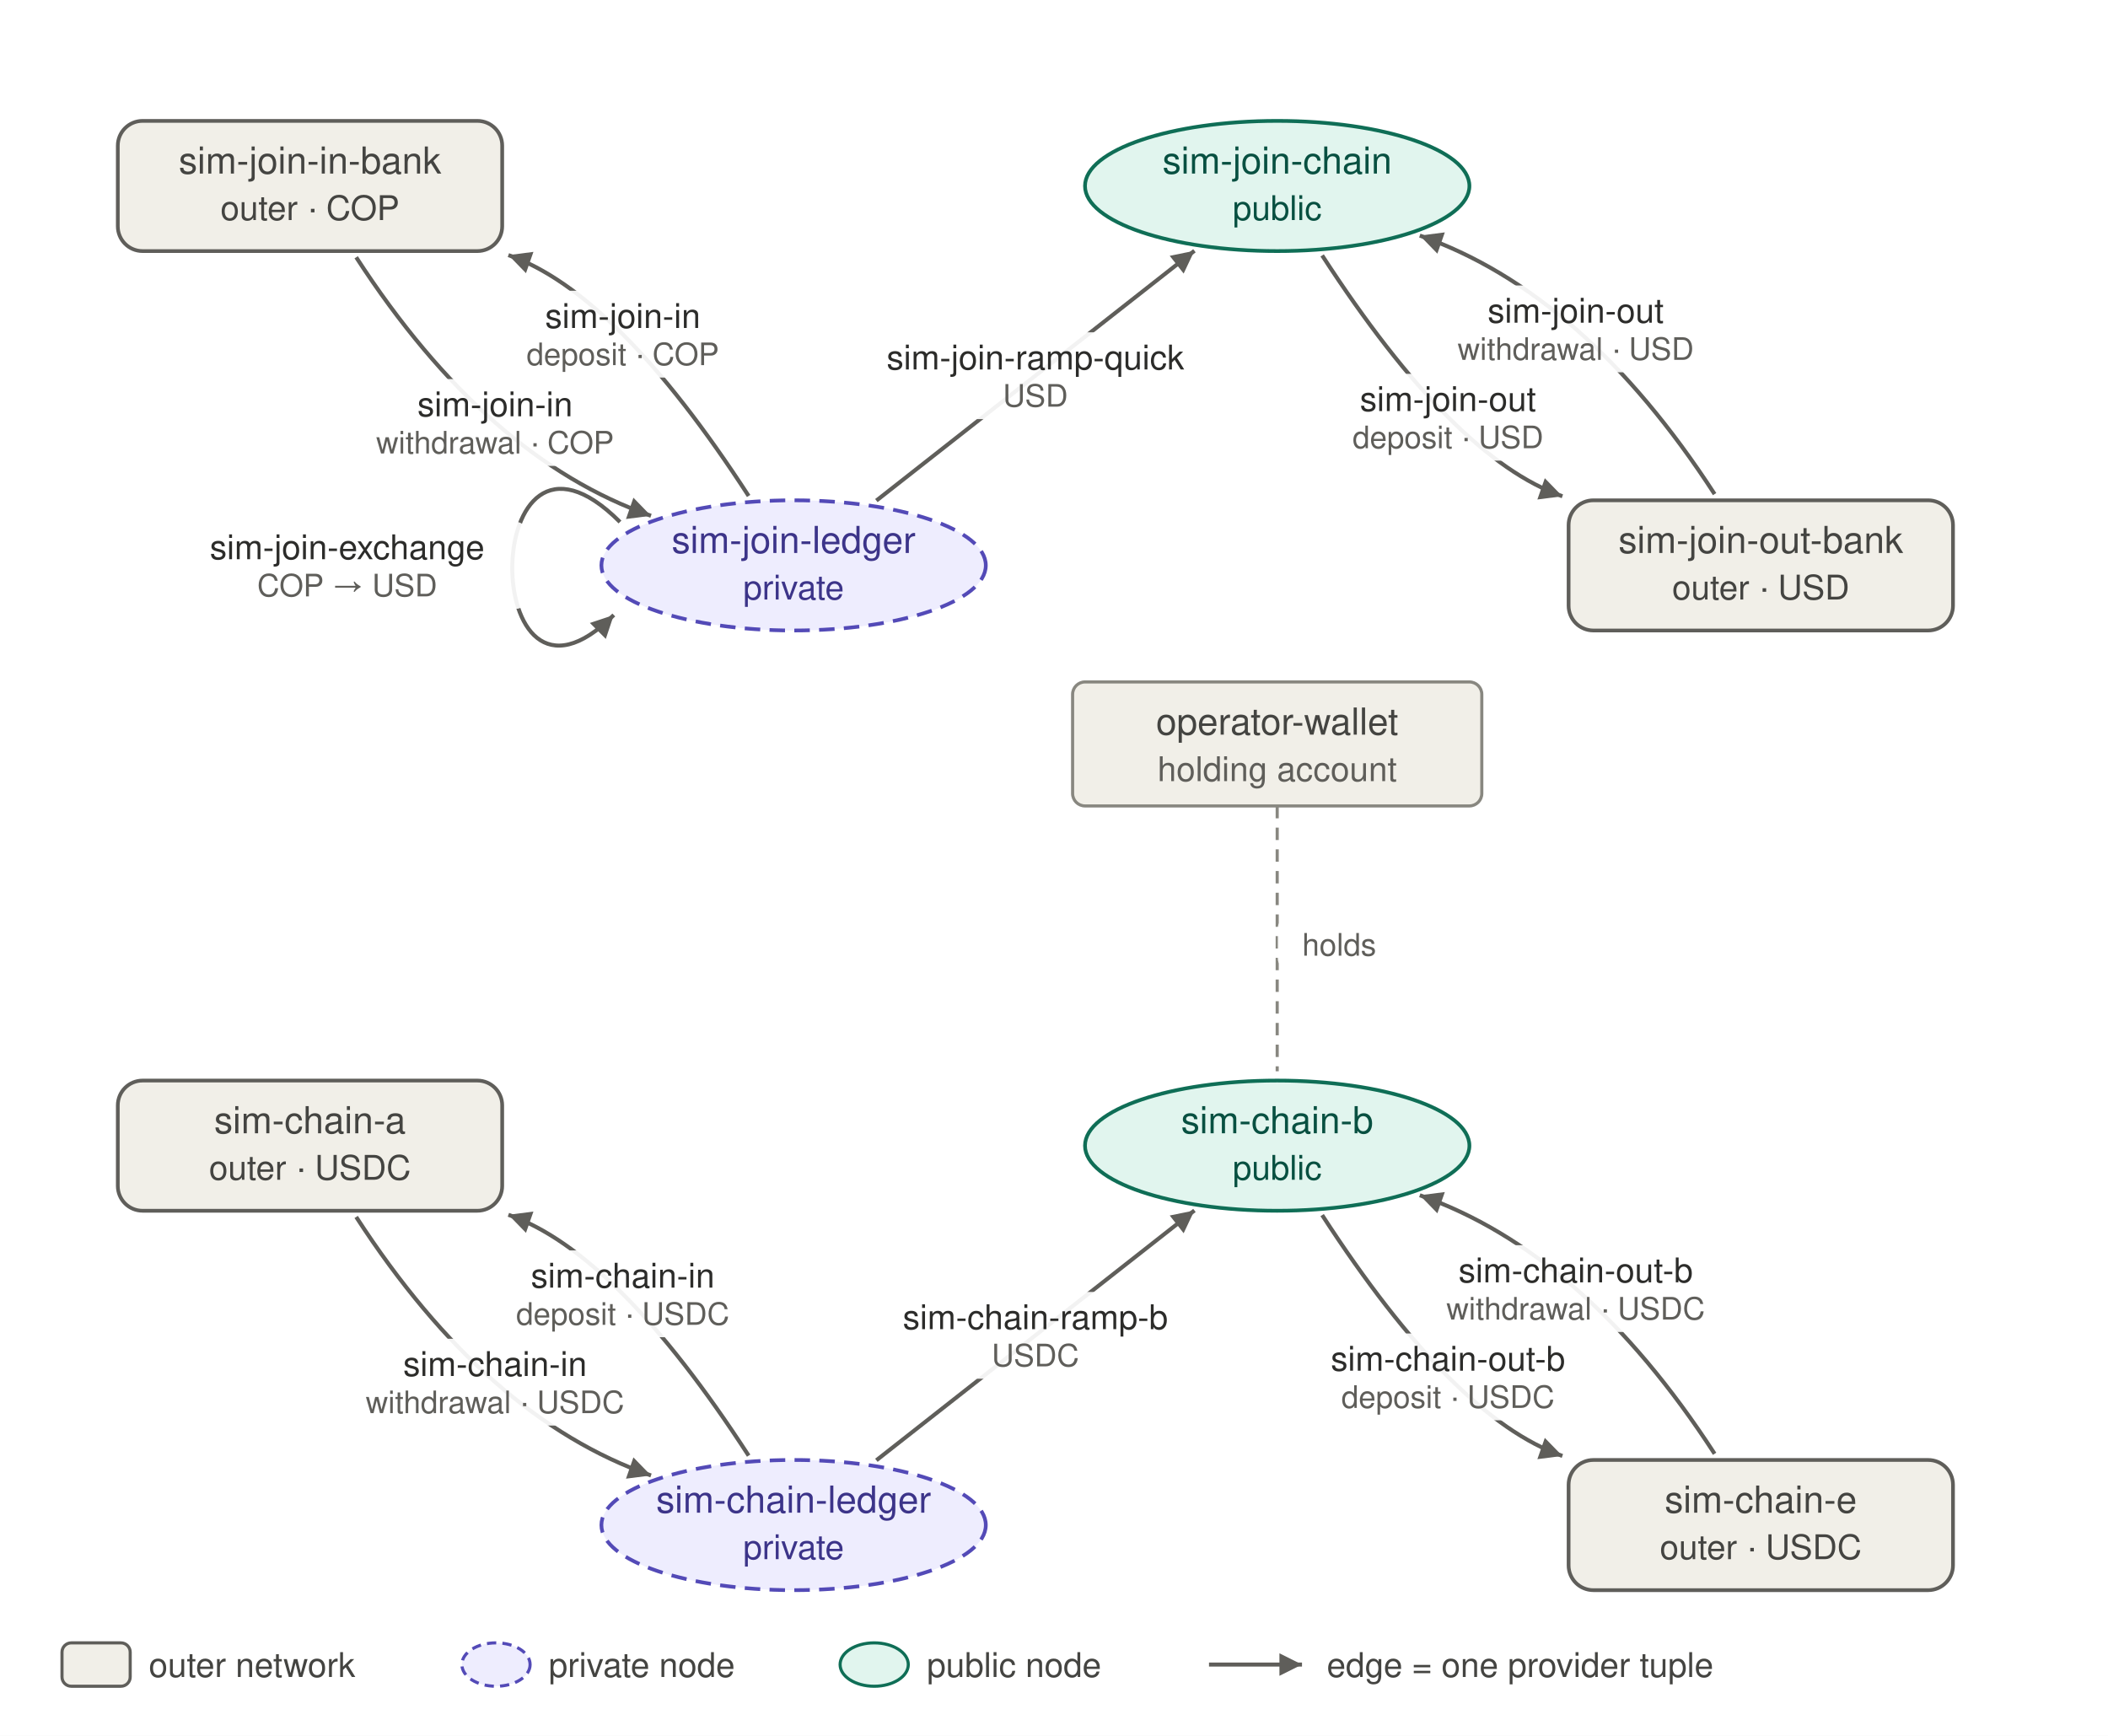
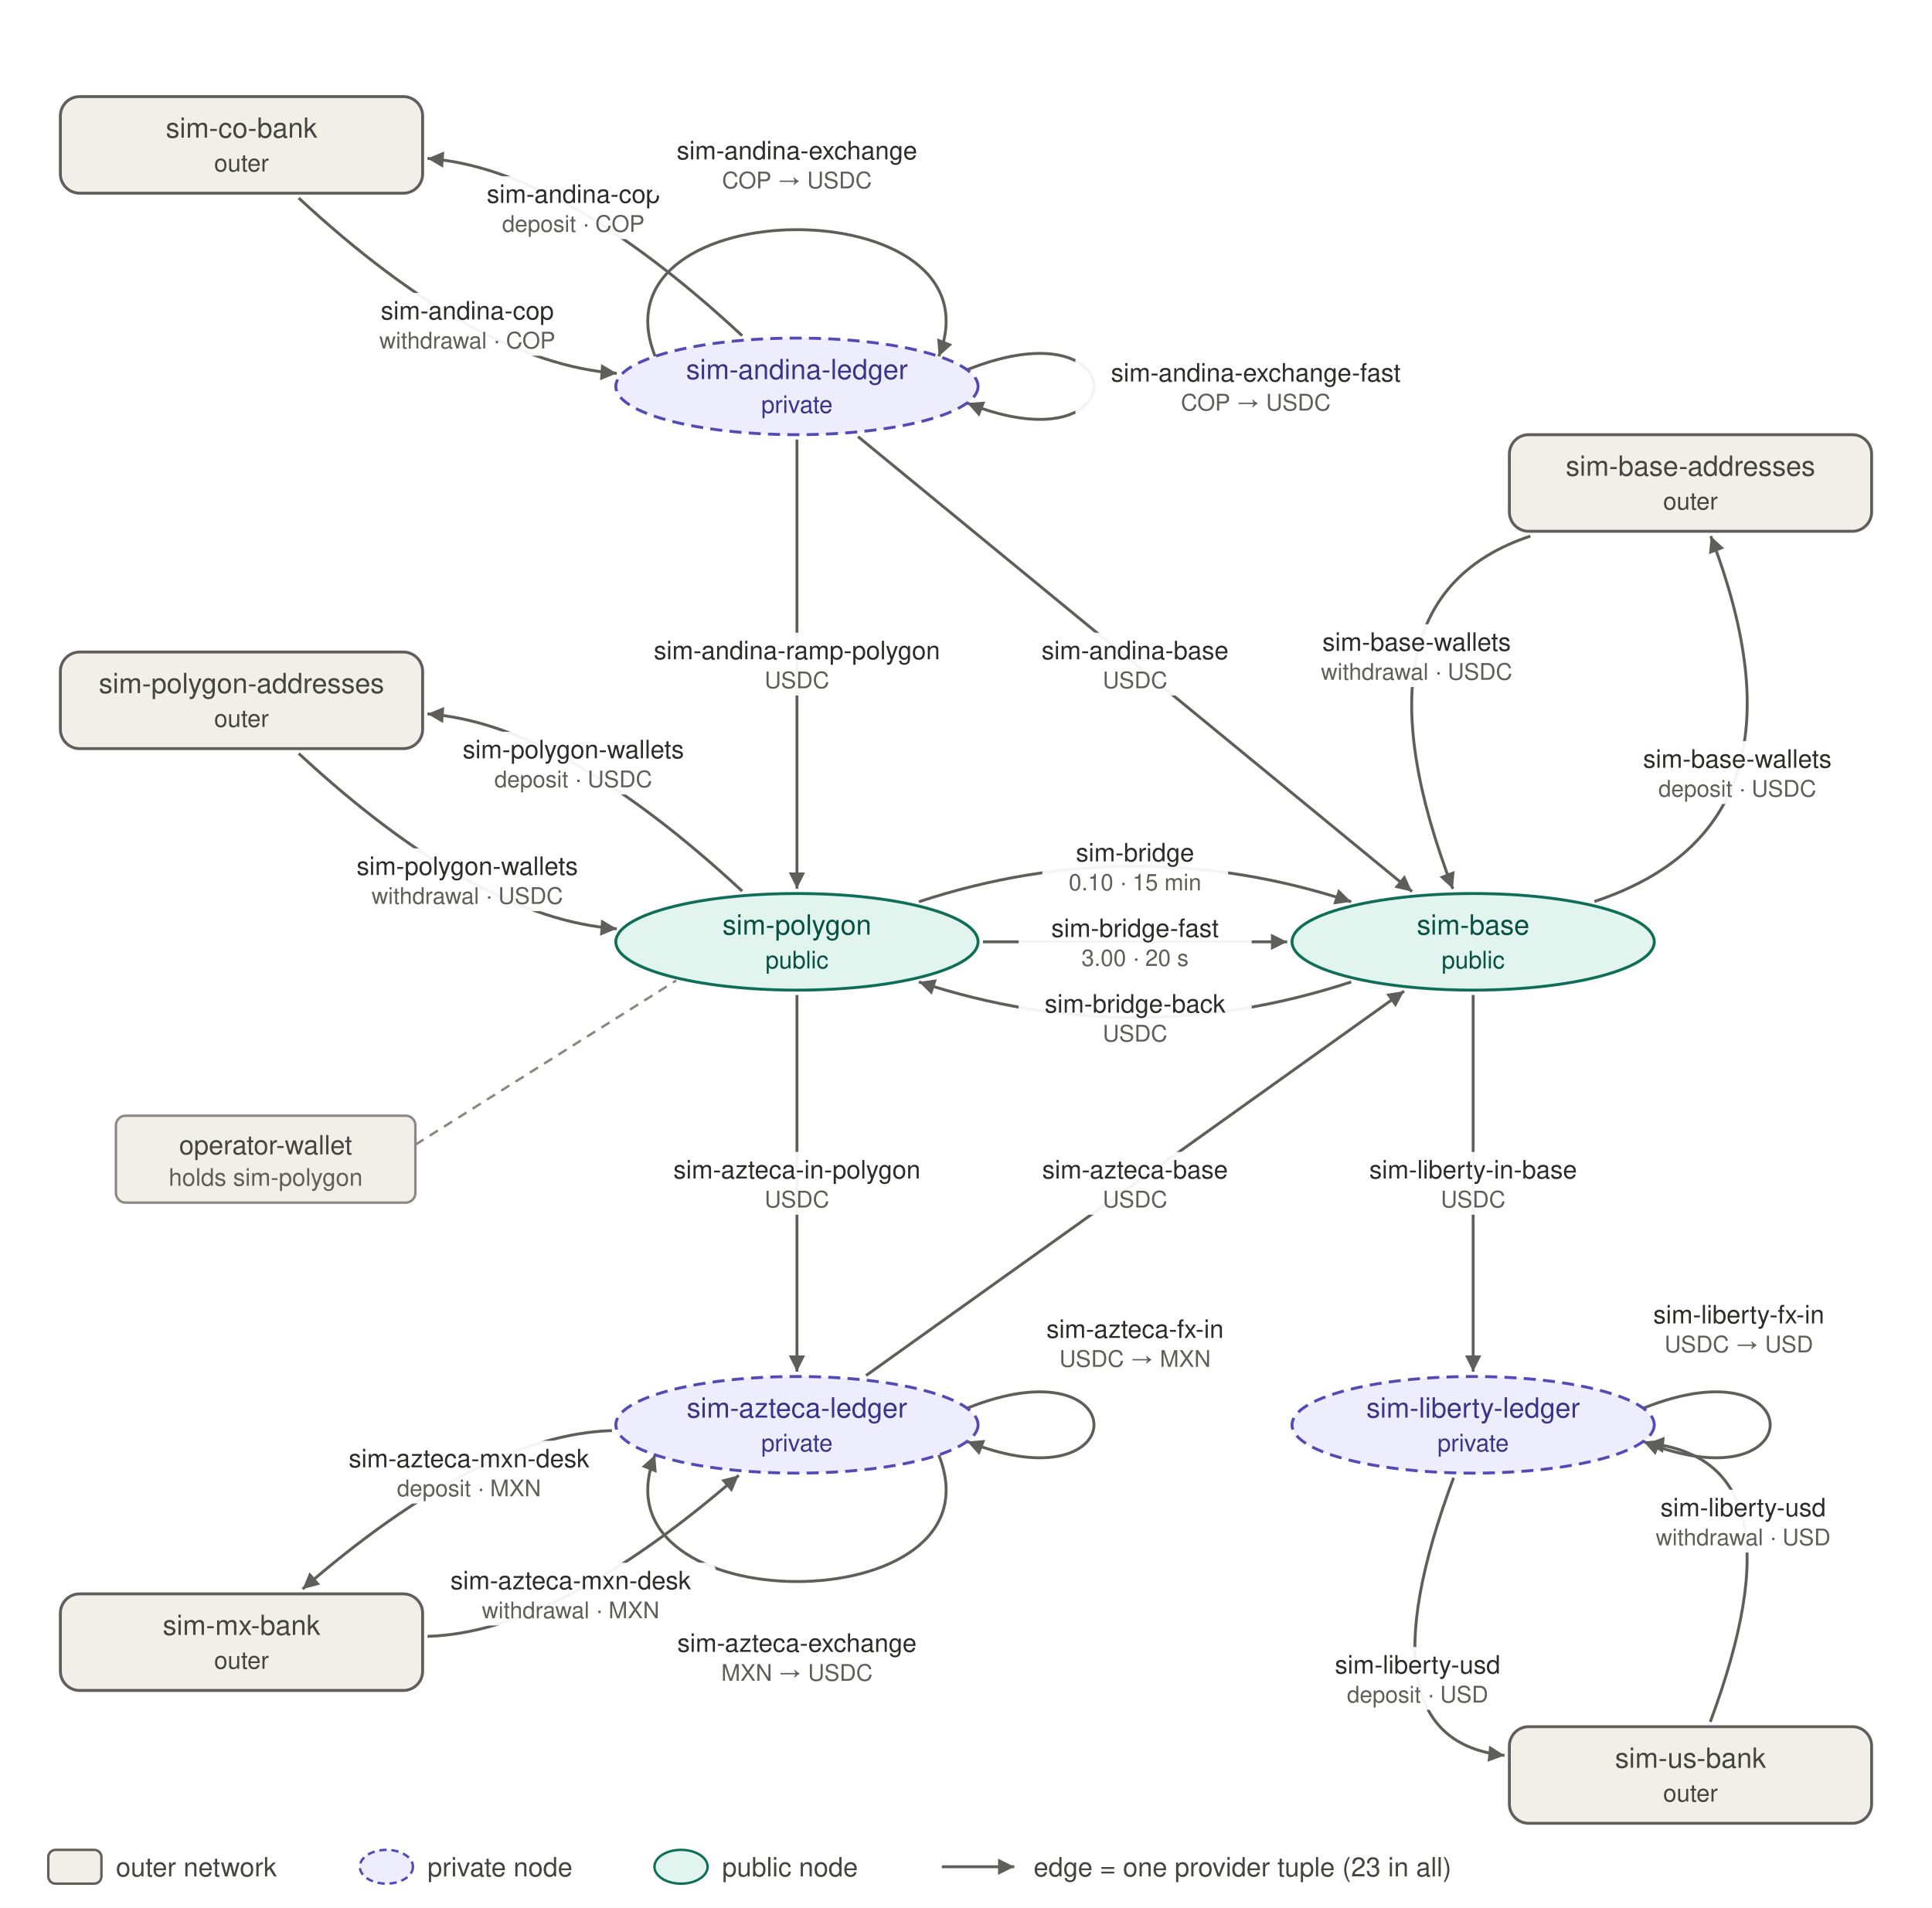
- <svg xmlns="http://www.w3.org/2000/svg" width="680" height="560" viewBox="0 0 680 560" role="img" font-family="Helvetica, Arial, sans-serif">
+ <svg xmlns="http://www.w3.org/2000/svg" width="800" height="790" viewBox="0 0 800 790" role="img" font-family="Helvetica, Arial, sans-serif">
  <defs>
    <marker id="a" viewBox="0 0 10 10" refX="9" refY="5" markerWidth="7" markerHeight="7" orient="auto-start-reverse">
      <path d="M1 1L9 5L1 9z" fill="#5F5E5A" />
    </marker>
  </defs>
-   <rect width="680" height="560" fill="#FFFFFF" />
-   <path d="M114.9 83.0 Q157.0 147.9 210.0 166.4" fill="none" stroke="#5F5E5A" stroke-width="1.3" marker-end="url(#a)" />
-   <path d="M241.5 160.0 Q199.0 94.5 164.0 82.3" fill="none" stroke="#5F5E5A" stroke-width="1.3" marker-end="url(#a)" />
-   <path d="M282.7 161.5 Q334.0 121.2 385.3 80.9" fill="none" stroke="#5F5E5A" stroke-width="1.3" marker-end="url(#a)" />
-   <path d="M426.5 82.4 Q469.0 147.9 504.0 160.1" fill="none" stroke="#5F5E5A" stroke-width="1.3" marker-end="url(#a)" />
-   <path d="M553.1 159.4 Q511.0 94.5 458.0 76.0" fill="none" stroke="#5F5E5A" stroke-width="1.3" marker-end="url(#a)" />
-   <path d="M114.9 392.6 Q157.0 457.5 210.0 476.0" fill="none" stroke="#5F5E5A" stroke-width="1.3" marker-end="url(#a)" />
-   <path d="M241.5 469.6 Q199.0 404.1 164.0 391.9" fill="none" stroke="#5F5E5A" stroke-width="1.3" marker-end="url(#a)" />
-   <path d="M282.7 471.1 Q334.0 430.8 385.3 390.5" fill="none" stroke="#5F5E5A" stroke-width="1.3" marker-end="url(#a)" />
-   <path d="M426.5 392.0 Q469.0 457.5 504.0 469.7" fill="none" stroke="#5F5E5A" stroke-width="1.3" marker-end="url(#a)" />
-   <path d="M553.1 469.0 Q511.0 404.1 458.0 385.6" fill="none" stroke="#5F5E5A" stroke-width="1.3" marker-end="url(#a)" />
-   <path d="M200.0 168.4 C154.0 122.4, 154.0 242.4, 198.0 198.4" fill="none" stroke="#5F5E5A" stroke-width="1.3" marker-end="url(#a)" />
-   <line x1="412.0" y1="260.0" x2="412.0" y2="345.6" stroke="#888780" stroke-width="1" stroke-dasharray="4 3" />
-   <rect x="38.0" y="39.0" width="124" height="42" rx="8" fill="#F1EFE8" stroke="#5F5E5A" stroke-width="1.2" />
-   <text x="100.0" y="56.0" font-size="12" font-weight="500" fill="#444441" text-anchor="middle">sim-join-in-bank</text>
-   <text x="100.0" y="71.0" font-size="11" fill="#444441" text-anchor="middle">outer · COP</text>
-   <ellipse cx="256.0" cy="182.4" rx="62.0" ry="21.0" fill="#EEEDFE" stroke="#534AB7" stroke-width="1.2" stroke-dasharray="5 3" />
-   <text x="256.0" y="178.4" font-size="12" font-weight="500" fill="#3C3489" text-anchor="middle">sim-join-ledger</text>
-   <text x="256.0" y="193.4" font-size="11" fill="#3C3489" text-anchor="middle">private</text>
-   <ellipse cx="412.0" cy="60.0" rx="62.0" ry="21.0" fill="#E1F5EE" stroke="#0F6E56" stroke-width="1.2" />
-   <text x="412.0" y="56.0" font-size="12" font-weight="500" fill="#085041" text-anchor="middle">sim-join-chain</text>
-   <text x="412.0" y="71.0" font-size="11" fill="#085041" text-anchor="middle">public</text>
-   <rect x="506.0" y="161.4" width="124" height="42" rx="8" fill="#F1EFE8" stroke="#5F5E5A" stroke-width="1.2" />
-   <text x="568.0" y="178.4" font-size="12" font-weight="500" fill="#444441" text-anchor="middle">sim-join-out-bank</text>
-   <text x="568.0" y="193.4" font-size="11" fill="#444441" text-anchor="middle">outer · USD</text>
-   <rect x="38.0" y="348.6" width="124" height="42" rx="8" fill="#F1EFE8" stroke="#5F5E5A" stroke-width="1.2" />
-   <text x="100.0" y="365.6" font-size="12" font-weight="500" fill="#444441" text-anchor="middle">sim-chain-a</text>
-   <text x="100.0" y="380.6" font-size="11" fill="#444441" text-anchor="middle">outer · USDC</text>
-   <ellipse cx="256.0" cy="492.0" rx="62.0" ry="21.0" fill="#EEEDFE" stroke="#534AB7" stroke-width="1.2" stroke-dasharray="5 3" />
-   <text x="256.0" y="488.0" font-size="12" font-weight="500" fill="#3C3489" text-anchor="middle">sim-chain-ledger</text>
-   <text x="256.0" y="503.0" font-size="11" fill="#3C3489" text-anchor="middle">private</text>
-   <ellipse cx="412.0" cy="369.6" rx="62.0" ry="21.0" fill="#E1F5EE" stroke="#0F6E56" stroke-width="1.2" />
-   <text x="412.0" y="365.6" font-size="12" font-weight="500" fill="#085041" text-anchor="middle">sim-chain-b</text>
-   <text x="412.0" y="380.6" font-size="11" fill="#085041" text-anchor="middle">public</text>
-   <rect x="506.0" y="471.0" width="124" height="42" rx="8" fill="#F1EFE8" stroke="#5F5E5A" stroke-width="1.2" />
-   <text x="568.0" y="488.0" font-size="12" font-weight="500" fill="#444441" text-anchor="middle">sim-chain-e</text>
-   <text x="568.0" y="503.0" font-size="11" fill="#444441" text-anchor="middle">outer · USDC</text>
-   <rect x="346.0" y="220.0" width="132" height="40" rx="4" fill="#F1EFE8" stroke="#888780" stroke-width="1" />
-   <text x="412.0" y="237.0" font-size="12" font-weight="500" fill="#444441" text-anchor="middle">operator-wallet</text>
-   <text x="412.0" y="252.0" font-size="11" fill="#5F5E5A" text-anchor="middle">holding account</text>
-   <rect x="109.3" y="122.3" width="100.8" height="28" rx="3" fill="#FFFFFF" fill-opacity="0.92" />
-   <text x="159.7" y="134.3" font-size="11" font-weight="500" fill="#2C2C2A" text-anchor="middle">sim-join-in</text>
-   <text x="159.7" y="146.3" font-size="10" fill="#5F5E5A" text-anchor="middle">withdrawal · COP</text>
-   <rect x="159.2" y="93.8" width="83.4" height="28" rx="3" fill="#FFFFFF" fill-opacity="0.92" />
-   <text x="200.9" y="105.8" font-size="11" font-weight="500" fill="#2C2C2A" text-anchor="middle">sim-join-in</text>
-   <text x="200.9" y="117.8" font-size="10" fill="#5F5E5A" text-anchor="middle">deposit · COP</text>
-   <rect x="270.1" y="107.2" width="127.7" height="28" rx="3" fill="#FFFFFF" fill-opacity="0.92" />
-   <text x="334.0" y="119.2" font-size="11" font-weight="500" fill="#2C2C2A" text-anchor="middle">sim-join-ramp-quick</text>
-   <text x="334.0" y="131.2" font-size="10" fill="#5F5E5A" text-anchor="middle">USD</text>
-   <rect x="425.3" y="120.6" width="83.6" height="28" rx="3" fill="#FFFFFF" fill-opacity="0.92" />
-   <text x="467.1" y="132.6" font-size="11" font-weight="500" fill="#2C2C2A" text-anchor="middle">sim-join-out</text>
-   <text x="467.1" y="144.6" font-size="10" fill="#5F5E5A" text-anchor="middle">deposit · USD</text>
-   <rect x="457.9" y="92.1" width="100.8" height="28" rx="3" fill="#FFFFFF" fill-opacity="0.92" />
-   <text x="508.3" y="104.1" font-size="11" font-weight="500" fill="#2C2C2A" text-anchor="middle">sim-join-out</text>
-   <text x="508.3" y="116.1" font-size="10" fill="#5F5E5A" text-anchor="middle">withdrawal · USD</text>
-   <rect x="106.4" y="431.9" width="106.6" height="28" rx="3" fill="#FFFFFF" fill-opacity="0.92" />
-   <text x="159.7" y="443.9" font-size="11" font-weight="500" fill="#2C2C2A" text-anchor="middle">sim-chain-in</text>
-   <text x="159.7" y="455.9" font-size="10" fill="#5F5E5A" text-anchor="middle">withdrawal · USDC</text>
-   <rect x="156.3" y="403.4" width="89.2" height="28" rx="3" fill="#FFFFFF" fill-opacity="0.92" />
-   <text x="200.9" y="415.4" font-size="11" font-weight="500" fill="#2C2C2A" text-anchor="middle">sim-chain-in</text>
-   <text x="200.9" y="427.4" font-size="10" fill="#5F5E5A" text-anchor="middle">deposit · USDC</text>
-   <rect x="279.6" y="416.8" width="108.8" height="28" rx="3" fill="#FFFFFF" fill-opacity="0.92" />
-   <text x="334.0" y="428.8" font-size="11" font-weight="500" fill="#2C2C2A" text-anchor="middle">sim-chain-ramp-b</text>
-   <text x="334.0" y="440.8" font-size="10" fill="#5F5E5A" text-anchor="middle">USDC</text>
-   <rect x="415.9" y="430.2" width="102.5" height="28" rx="3" fill="#FFFFFF" fill-opacity="0.92" />
-   <text x="467.1" y="442.2" font-size="11" font-weight="500" fill="#2C2C2A" text-anchor="middle">sim-chain-out-b</text>
-   <text x="467.1" y="454.2" font-size="10" fill="#5F5E5A" text-anchor="middle">deposit · USDC</text>
-   <rect x="455.0" y="401.7" width="106.6" height="28" rx="3" fill="#FFFFFF" fill-opacity="0.92" />
-   <text x="508.3" y="413.7" font-size="11" font-weight="500" fill="#2C2C2A" text-anchor="middle">sim-chain-out-b</text>
-   <text x="508.3" y="425.7" font-size="10" fill="#5F5E5A" text-anchor="middle">withdrawal · USDC</text>
-   <rect x="54.5" y="168.4" width="115.1" height="28" rx="3" fill="#FFFFFF" fill-opacity="0.92" />
-   <text x="112.0" y="180.4" font-size="11" font-weight="500" fill="#2C2C2A" text-anchor="middle">sim-join-exchange</text>
-   <text x="112.0" y="192.4" font-size="10" fill="#5F5E5A" text-anchor="middle">COP → USD</text>
-   <rect x="412.2" y="296.3" width="39.5" height="16" rx="3" fill="#FFFFFF" fill-opacity="0.92" />
-   <text x="432.0" y="308.3" font-size="10" fill="#5F5E5A" text-anchor="middle">holds</text>
+   <rect width="800" height="790" fill="#FFFFFF" />
+   <path d="M123.7 82.0 Q197.5 150.4 255.4 154.6" fill="none" stroke="#5F5E5A" stroke-width="1.2" marker-end="url(#a)" />
+   <path d="M307.3 139.0 Q232.5 69.6 177.0 65.6" fill="none" stroke="#5F5E5A" stroke-width="1.2" marker-end="url(#a)" />
+   <path d="M330.0 182.0 Q330.0 275.0 330.0 368.0" fill="none" stroke="#5F5E5A" stroke-width="1.2" marker-end="url(#a)" />
+   <path d="M355.3 180.8 Q470.0 275.0 584.7 369.2" fill="none" stroke="#5F5E5A" stroke-width="1.2" marker-end="url(#a)" />
+   <path d="M177.0 677.6 Q231.0 676.0 305.9 610.9" fill="none" stroke="#5F5E5A" stroke-width="1.2" marker-end="url(#a)" />
+   <path d="M253.4 592.4 Q199.0 594.0 125.3 658.0" fill="none" stroke="#5F5E5A" stroke-width="1.2" marker-end="url(#a)" />
+   <path d="M358.6 569.6 Q470.0 490.0 581.4 410.4" fill="none" stroke="#5F5E5A" stroke-width="1.2" marker-end="url(#a)" />
+   <path d="M330.0 412.0 Q330.0 490.0 330.0 568.0" fill="none" stroke="#5F5E5A" stroke-width="1.2" marker-end="url(#a)" />
+   <path d="M708.2 713.0 Q748.5 604.5 682.3 597.6" fill="none" stroke="#5F5E5A" stroke-width="1.2" marker-end="url(#a)" />
+   <path d="M601.9 611.9 Q561.5 720.5 623.0 726.9" fill="none" stroke="#5F5E5A" stroke-width="1.2" marker-end="url(#a)" />
+   <path d="M610.0 412.0 Q610.0 490.0 610.0 568.0" fill="none" stroke="#5F5E5A" stroke-width="1.2" marker-end="url(#a)" />
+   <path d="M380.5 373.4 Q470.0 344.0 559.5 373.4" fill="none" stroke="#5F5E5A" stroke-width="1.2" marker-end="url(#a)" />
+   <path d="M407.0 390.0 Q470.0 390.0 533.0 390.0" fill="none" stroke="#5F5E5A" stroke-width="1.2" marker-end="url(#a)" />
+   <path d="M559.5 406.6 Q470.0 436.0 380.5 406.6" fill="none" stroke="#5F5E5A" stroke-width="1.2" marker-end="url(#a)" />
+   <path d="M123.7 312.0 Q197.5 380.4 255.4 384.6" fill="none" stroke="#5F5E5A" stroke-width="1.2" marker-end="url(#a)" />
+   <path d="M307.3 369.0 Q232.5 299.6 177.0 295.6" fill="none" stroke="#5F5E5A" stroke-width="1.2" marker-end="url(#a)" />
+   <path d="M633.7 222.0 Q555.6 247.9 601.6 368.1" fill="none" stroke="#5F5E5A" stroke-width="1.2" marker-end="url(#a)" />
+   <path d="M660.2 373.3 Q754.4 342.1 708.4 222.0" fill="none" stroke="#5F5E5A" stroke-width="1.2" marker-end="url(#a)" />
+   <path d="M271.3 147.6 C243.3 77.6, 416.7 77.6, 388.7 147.6" fill="none" stroke="#5F5E5A" stroke-width="1.2" marker-end="url(#a)" />
+   <path d="M400.5 153.1 C470.5 125.1, 470.5 194.9, 400.5 166.9" fill="none" stroke="#5F5E5A" stroke-width="1.2" marker-end="url(#a)" />
+   <path d="M388.7 602.4 C416.7 672.4, 243.3 672.4, 271.3 602.4" fill="none" stroke="#5F5E5A" stroke-width="1.2" marker-end="url(#a)" />
+   <path d="M400.5 583.1 C470.5 555.1, 470.5 624.9, 400.5 596.9" fill="none" stroke="#5F5E5A" stroke-width="1.2" marker-end="url(#a)" />
+   <path d="M680.5 583.1 C750.5 555.1, 750.5 624.9, 680.5 596.9" fill="none" stroke="#5F5E5A" stroke-width="1.2" marker-end="url(#a)" />
+   <line x1="172.0" y1="474.0" x2="280.0" y2="406.0" stroke="#888780" stroke-width="1" stroke-dasharray="4 3" />
+   <rect x="25.0" y="40.0" width="150" height="40" rx="8" fill="#F1EFE8" stroke="#5F5E5A" stroke-width="1.2" />
+   <text x="100" y="57" font-size="11.5" font-weight="500" fill="#444441" text-anchor="middle">sim-co-bank</text>
+   <text x="100" y="71" font-size="10" fill="#444441" text-anchor="middle">outer</text>
+   <ellipse cx="330" cy="160" rx="75.0" ry="20.0" fill="#EEEDFE" stroke="#534AB7" stroke-width="1.2" stroke-dasharray="5 3" />
+   <text x="330" y="157" font-size="11.5" font-weight="500" fill="#3C3489" text-anchor="middle">sim-andina-ledger</text>
+   <text x="330" y="171" font-size="10" fill="#3C3489" text-anchor="middle">private</text>
+   <rect x="25.0" y="270.0" width="150" height="40" rx="8" fill="#F1EFE8" stroke="#5F5E5A" stroke-width="1.2" />
+   <text x="100" y="287" font-size="11.5" font-weight="500" fill="#444441" text-anchor="middle">sim-polygon-addresses</text>
+   <text x="100" y="301" font-size="10" fill="#444441" text-anchor="middle">outer</text>
+   <ellipse cx="330" cy="390" rx="75.0" ry="20.0" fill="#E1F5EE" stroke="#0F6E56" stroke-width="1.2" />
+   <text x="330" y="387" font-size="11.5" font-weight="500" fill="#085041" text-anchor="middle">sim-polygon</text>
+   <text x="330" y="401" font-size="10" fill="#085041" text-anchor="middle">public</text>
+   <ellipse cx="610" cy="390" rx="75.0" ry="20.0" fill="#E1F5EE" stroke="#0F6E56" stroke-width="1.2" />
+   <text x="610" y="387" font-size="11.5" font-weight="500" fill="#085041" text-anchor="middle">sim-base</text>
+   <text x="610" y="401" font-size="10" fill="#085041" text-anchor="middle">public</text>
+   <rect x="625.0" y="180.0" width="150" height="40" rx="8" fill="#F1EFE8" stroke="#5F5E5A" stroke-width="1.2" />
+   <text x="700" y="197" font-size="11.5" font-weight="500" fill="#444441" text-anchor="middle">sim-base-addresses</text>
+   <text x="700" y="211" font-size="10" fill="#444441" text-anchor="middle">outer</text>
+   <rect x="25.0" y="660.0" width="150" height="40" rx="8" fill="#F1EFE8" stroke="#5F5E5A" stroke-width="1.2" />
+   <text x="100" y="677" font-size="11.5" font-weight="500" fill="#444441" text-anchor="middle">sim-mx-bank</text>
+   <text x="100" y="691" font-size="10" fill="#444441" text-anchor="middle">outer</text>
+   <ellipse cx="330" cy="590" rx="75.0" ry="20.0" fill="#EEEDFE" stroke="#534AB7" stroke-width="1.2" stroke-dasharray="5 3" />
+   <text x="330" y="587" font-size="11.5" font-weight="500" fill="#3C3489" text-anchor="middle">sim-azteca-ledger</text>
+   <text x="330" y="601" font-size="10" fill="#3C3489" text-anchor="middle">private</text>
+   <ellipse cx="610" cy="590" rx="75.0" ry="20.0" fill="#EEEDFE" stroke="#534AB7" stroke-width="1.2" stroke-dasharray="5 3" />
+   <text x="610" y="587" font-size="11.5" font-weight="500" fill="#3C3489" text-anchor="middle">sim-liberty-ledger</text>
+   <text x="610" y="601" font-size="10" fill="#3C3489" text-anchor="middle">private</text>
+   <rect x="625.0" y="715.0" width="150" height="40" rx="8" fill="#F1EFE8" stroke="#5F5E5A" stroke-width="1.2" />
+   <text x="700" y="732" font-size="11.5" font-weight="500" fill="#444441" text-anchor="middle">sim-us-bank</text>
+   <text x="700" y="746" font-size="10" fill="#444441" text-anchor="middle">outer</text>
+   <rect x="48" y="462" width="124" height="36" rx="4" fill="#F1EFE8" stroke="#888780" />
+   <text x="110" y="478" font-size="11" font-weight="500" fill="#444441" text-anchor="middle">operator-wallet</text>
+   <text x="110" y="491" font-size="10" fill="#5F5E5A" text-anchor="middle">holds sim-polygon</text>
+   <rect x="147.1" y="121.3" width="92.8" height="26" rx="3" fill="#FFFFFF" fill-opacity="0.93" />
+   <text x="193.5" y="132.3" font-size="10.5" font-weight="500" fill="#2C2C2A" text-anchor="middle">sim-andina-cop</text>
+   <text x="193.5" y="144.3" font-size="9.5" fill="#5F5E5A" text-anchor="middle">withdrawal · COP</text>
+   <rect x="192.1" y="73.0" width="90.6" height="26" rx="3" fill="#FFFFFF" fill-opacity="0.93" />
+   <text x="237.4" y="84.0" font-size="10.5" font-weight="500" fill="#2C2C2A" text-anchor="middle">sim-andina-cop</text>
+   <text x="237.4" y="96.0" font-size="9.5" fill="#5F5E5A" text-anchor="middle">deposit · COP</text>
+   <rect x="258.1" y="262.0" width="143.7" height="26" rx="3" fill="#FFFFFF" fill-opacity="0.93" />
+   <text x="330.0" y="273.0" font-size="10.5" font-weight="500" fill="#2C2C2A" text-anchor="middle">sim-andina-ramp-polygon</text>
+   <text x="330.0" y="285.0" font-size="9.5" fill="#5F5E5A" text-anchor="middle">USDC</text>
+   <rect x="421.8" y="262.0" width="96.5" height="26" rx="3" fill="#FFFFFF" fill-opacity="0.93" />
+   <text x="470.0" y="273.0" font-size="10.5" font-weight="500" fill="#2C2C2A" text-anchor="middle">sim-andina-base</text>
+   <text x="470.0" y="285.0" font-size="9.5" fill="#5F5E5A" text-anchor="middle">USDC</text>
+   <rect x="176.2" y="647.1" width="120.1" height="26" rx="3" fill="#FFFFFF" fill-opacity="0.93" />
+   <text x="236.3" y="658.1" font-size="10.5" font-weight="500" fill="#2C2C2A" text-anchor="middle">sim-azteca-mxn-desk</text>
+   <text x="236.3" y="670.1" font-size="9.5" fill="#5F5E5A" text-anchor="middle">withdrawal · MXN</text>
+   <rect x="134.1" y="596.6" width="120.1" height="26" rx="3" fill="#FFFFFF" fill-opacity="0.93" />
+   <text x="194.2" y="607.6" font-size="10.5" font-weight="500" fill="#2C2C2A" text-anchor="middle">sim-azteca-mxn-desk</text>
+   <text x="194.2" y="619.6" font-size="9.5" fill="#5F5E5A" text-anchor="middle">deposit · MXN</text>
+   <rect x="421.8" y="477.0" width="96.5" height="26" rx="3" fill="#FFFFFF" fill-opacity="0.93" />
+   <text x="470.0" y="488.0" font-size="10.5" font-weight="500" fill="#2C2C2A" text-anchor="middle">sim-azteca-base</text>
+   <text x="470.0" y="500.0" font-size="9.5" fill="#5F5E5A" text-anchor="middle">USDC</text>
+   <rect x="264.1" y="477.0" width="131.9" height="26" rx="3" fill="#FFFFFF" fill-opacity="0.93" />
+   <text x="330.0" y="488.0" font-size="10.5" font-weight="500" fill="#2C2C2A" text-anchor="middle">sim-azteca-in-polygon</text>
+   <text x="330.0" y="500.0" font-size="9.5" fill="#5F5E5A" text-anchor="middle">USDC</text>
+   <rect x="673.6" y="616.9" width="96.5" height="26" rx="3" fill="#FFFFFF" fill-opacity="0.93" />
+   <text x="721.8" y="627.9" font-size="10.5" font-weight="500" fill="#2C2C2A" text-anchor="middle">sim-liberty-usd</text>
+   <text x="721.8" y="639.9" font-size="9.5" fill="#5F5E5A" text-anchor="middle">withdrawal · USD</text>
+   <rect x="538.7" y="682.0" width="96.5" height="26" rx="3" fill="#FFFFFF" fill-opacity="0.93" />
+   <text x="587.0" y="693.0" font-size="10.5" font-weight="500" fill="#2C2C2A" text-anchor="middle">sim-liberty-usd</text>
+   <text x="587.0" y="705.0" font-size="9.5" fill="#5F5E5A" text-anchor="middle">deposit · USD</text>
+   <rect x="550.0" y="477.0" width="120.1" height="26" rx="3" fill="#FFFFFF" fill-opacity="0.93" />
+   <text x="610.0" y="488.0" font-size="10.5" font-weight="500" fill="#2C2C2A" text-anchor="middle">sim-liberty-in-base</text>
+   <text x="610.0" y="500.0" font-size="9.5" fill="#5F5E5A" text-anchor="middle">USDC</text>
+   <rect x="431.6" y="345.7" width="76.9" height="26" rx="3" fill="#FFFFFF" fill-opacity="0.93" />
+   <text x="470.0" y="356.7" font-size="10.5" font-weight="500" fill="#2C2C2A" text-anchor="middle">sim-bridge</text>
+   <text x="470.0" y="368.7" font-size="9.5" fill="#5F5E5A" text-anchor="middle">0.10 · 15 min</text>
+   <rect x="421.8" y="377.0" width="96.5" height="26" rx="3" fill="#FFFFFF" fill-opacity="0.93" />
+   <text x="470.0" y="388.0" font-size="10.5" font-weight="500" fill="#2C2C2A" text-anchor="middle">sim-bridge-fast</text>
+   <text x="470.0" y="400.0" font-size="9.5" fill="#5F5E5A" text-anchor="middle">3.00 · 20 s</text>
+   <rect x="421.8" y="408.3" width="96.5" height="26" rx="3" fill="#FFFFFF" fill-opacity="0.93" />
+   <text x="470.0" y="419.3" font-size="10.5" font-weight="500" fill="#2C2C2A" text-anchor="middle">sim-bridge-back</text>
+   <text x="470.0" y="431.3" font-size="9.5" fill="#5F5E5A" text-anchor="middle">USDC</text>
+   <rect x="133.5" y="351.3" width="120.1" height="26" rx="3" fill="#FFFFFF" fill-opacity="0.93" />
+   <text x="193.5" y="362.3" font-size="10.5" font-weight="500" fill="#2C2C2A" text-anchor="middle">sim-polygon-wallets</text>
+   <text x="193.5" y="374.3" font-size="9.5" fill="#5F5E5A" text-anchor="middle">withdrawal · USDC</text>
+   <rect x="177.3" y="303.0" width="120.1" height="26" rx="3" fill="#FFFFFF" fill-opacity="0.93" />
+   <text x="237.4" y="314.0" font-size="10.5" font-weight="500" fill="#2C2C2A" text-anchor="middle">sim-polygon-wallets</text>
+   <text x="237.4" y="326.0" font-size="9.5" fill="#5F5E5A" text-anchor="middle">deposit · USDC</text>
+   <rect x="535.4" y="258.5" width="102.4" height="26" rx="3" fill="#FFFFFF" fill-opacity="0.93" />
+   <text x="586.6" y="269.5" font-size="10.5" font-weight="500" fill="#2C2C2A" text-anchor="middle">sim-base-wallets</text>
+   <text x="586.6" y="281.5" font-size="9.5" fill="#5F5E5A" text-anchor="middle">withdrawal · USDC</text>
+   <rect x="668.2" y="306.9" width="102.4" height="26" rx="3" fill="#FFFFFF" fill-opacity="0.93" />
+   <text x="719.4" y="317.9" font-size="10.5" font-weight="500" fill="#2C2C2A" text-anchor="middle">sim-base-wallets</text>
+   <text x="719.4" y="329.9" font-size="9.5" fill="#5F5E5A" text-anchor="middle">deposit · USDC</text>
+   <rect x="269.9" y="55.0" width="120.1" height="26" rx="3" fill="#FFFFFF" fill-opacity="0.93" />
+   <text x="330.0" y="66.0" font-size="10.5" font-weight="500" fill="#2C2C2A" text-anchor="middle">sim-andina-exchange</text>
+   <text x="330.0" y="78.0" font-size="9.5" fill="#5F5E5A" text-anchor="middle">COP → USDC</text>
+   <rect x="445.2" y="147.0" width="149.6" height="26" rx="3" fill="#FFFFFF" fill-opacity="0.93" />
+   <text x="520.0" y="158.0" font-size="10.5" font-weight="500" fill="#2C2C2A" text-anchor="middle">sim-andina-exchange-fast</text>
+   <text x="520.0" y="170.0" font-size="9.5" fill="#5F5E5A" text-anchor="middle">COP → USDC</text>
+   <rect x="269.9" y="673.0" width="120.1" height="26" rx="3" fill="#FFFFFF" fill-opacity="0.93" />
+   <text x="330.0" y="684.0" font-size="10.5" font-weight="500" fill="#2C2C2A" text-anchor="middle">sim-azteca-exchange</text>
+   <text x="330.0" y="696.0" font-size="9.5" fill="#5F5E5A" text-anchor="middle">MXN → USDC</text>
+   <rect x="418.8" y="543.0" width="102.4" height="26" rx="3" fill="#FFFFFF" fill-opacity="0.93" />
+   <text x="470.0" y="554.0" font-size="10.5" font-weight="500" fill="#2C2C2A" text-anchor="middle">sim-azteca-fx-in</text>
+   <text x="470.0" y="566.0" font-size="9.5" fill="#5F5E5A" text-anchor="middle">USDC → MXN</text>
+   <rect x="665.9" y="537.0" width="108.3" height="26" rx="3" fill="#FFFFFF" fill-opacity="0.93" />
+   <text x="720.0" y="548.0" font-size="10.5" font-weight="500" fill="#2C2C2A" text-anchor="middle">sim-liberty-fx-in</text>
+   <text x="720.0" y="560.0" font-size="9.5" fill="#5F5E5A" text-anchor="middle">USDC → USD</text>
  <g font-size="11" fill="#444441">
-     <rect x="20" y="530" width="22" height="14" rx="3" fill="#F1EFE8" stroke="#5F5E5A" />
-     <text x="48" y="541">outer network</text>
-     <ellipse cx="160" cy="537" rx="11" ry="7" fill="#EEEDFE" stroke="#534AB7" stroke-dasharray="3 2" />
-     <text x="177" y="541">private node</text>
-     <ellipse cx="282" cy="537" rx="11" ry="7" fill="#E1F5EE" stroke="#0F6E56" />
-     <text x="299" y="541">public node</text>
-     <line x1="390" y1="537" x2="420" y2="537" stroke="#5F5E5A" stroke-width="1.3" marker-end="url(#a)" />
-     <text x="428" y="541">edge = one provider tuple</text>
+     <rect x="20" y="766" width="22" height="14" rx="3" fill="#F1EFE8" stroke="#5F5E5A" />
+     <text x="48" y="777">outer network</text>
+     <ellipse cx="160" cy="773" rx="11" ry="7" fill="#EEEDFE" stroke="#534AB7" stroke-dasharray="3 2" />
+     <text x="177" y="777">private node</text>
+     <ellipse cx="282" cy="773" rx="11" ry="7" fill="#E1F5EE" stroke="#0F6E56" />
+     <text x="299" y="777">public node</text>
+     <line x1="390" y1="773" x2="420" y2="773" stroke="#5F5E5A" stroke-width="1.2" marker-end="url(#a)" />
+     <text x="428" y="777">edge = one provider tuple (23 in all)</text>
  </g>
</svg>
